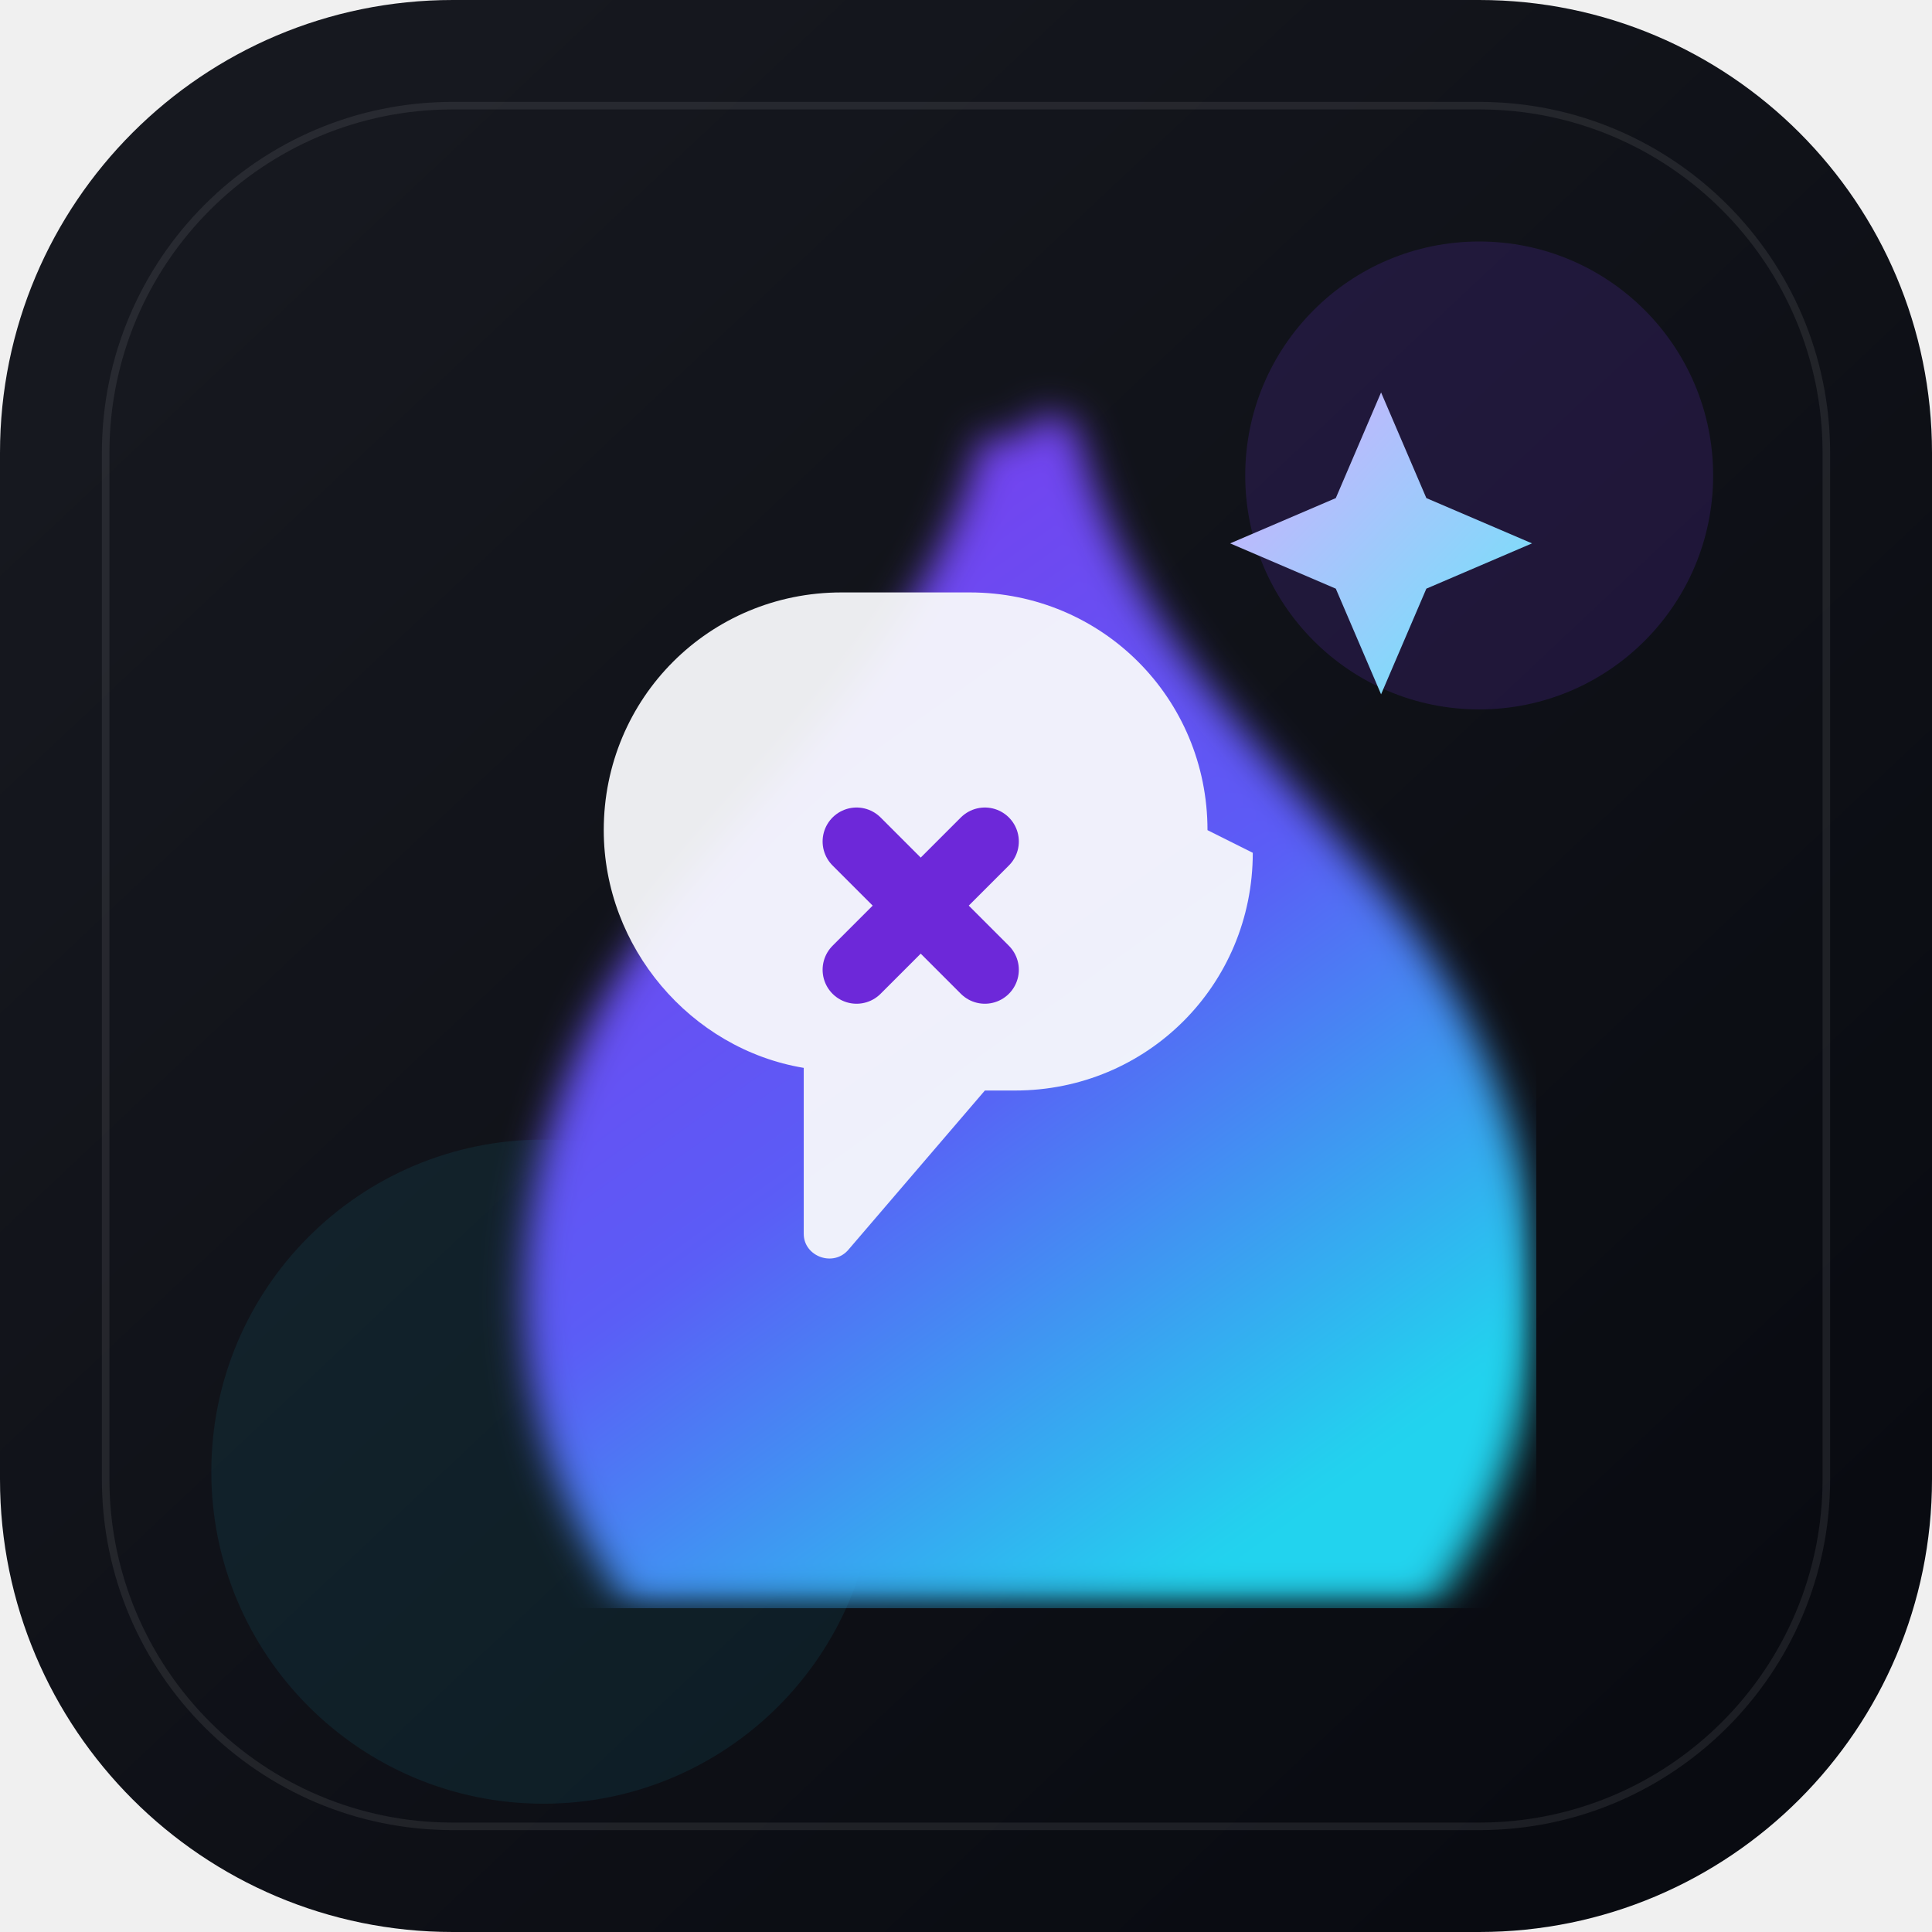
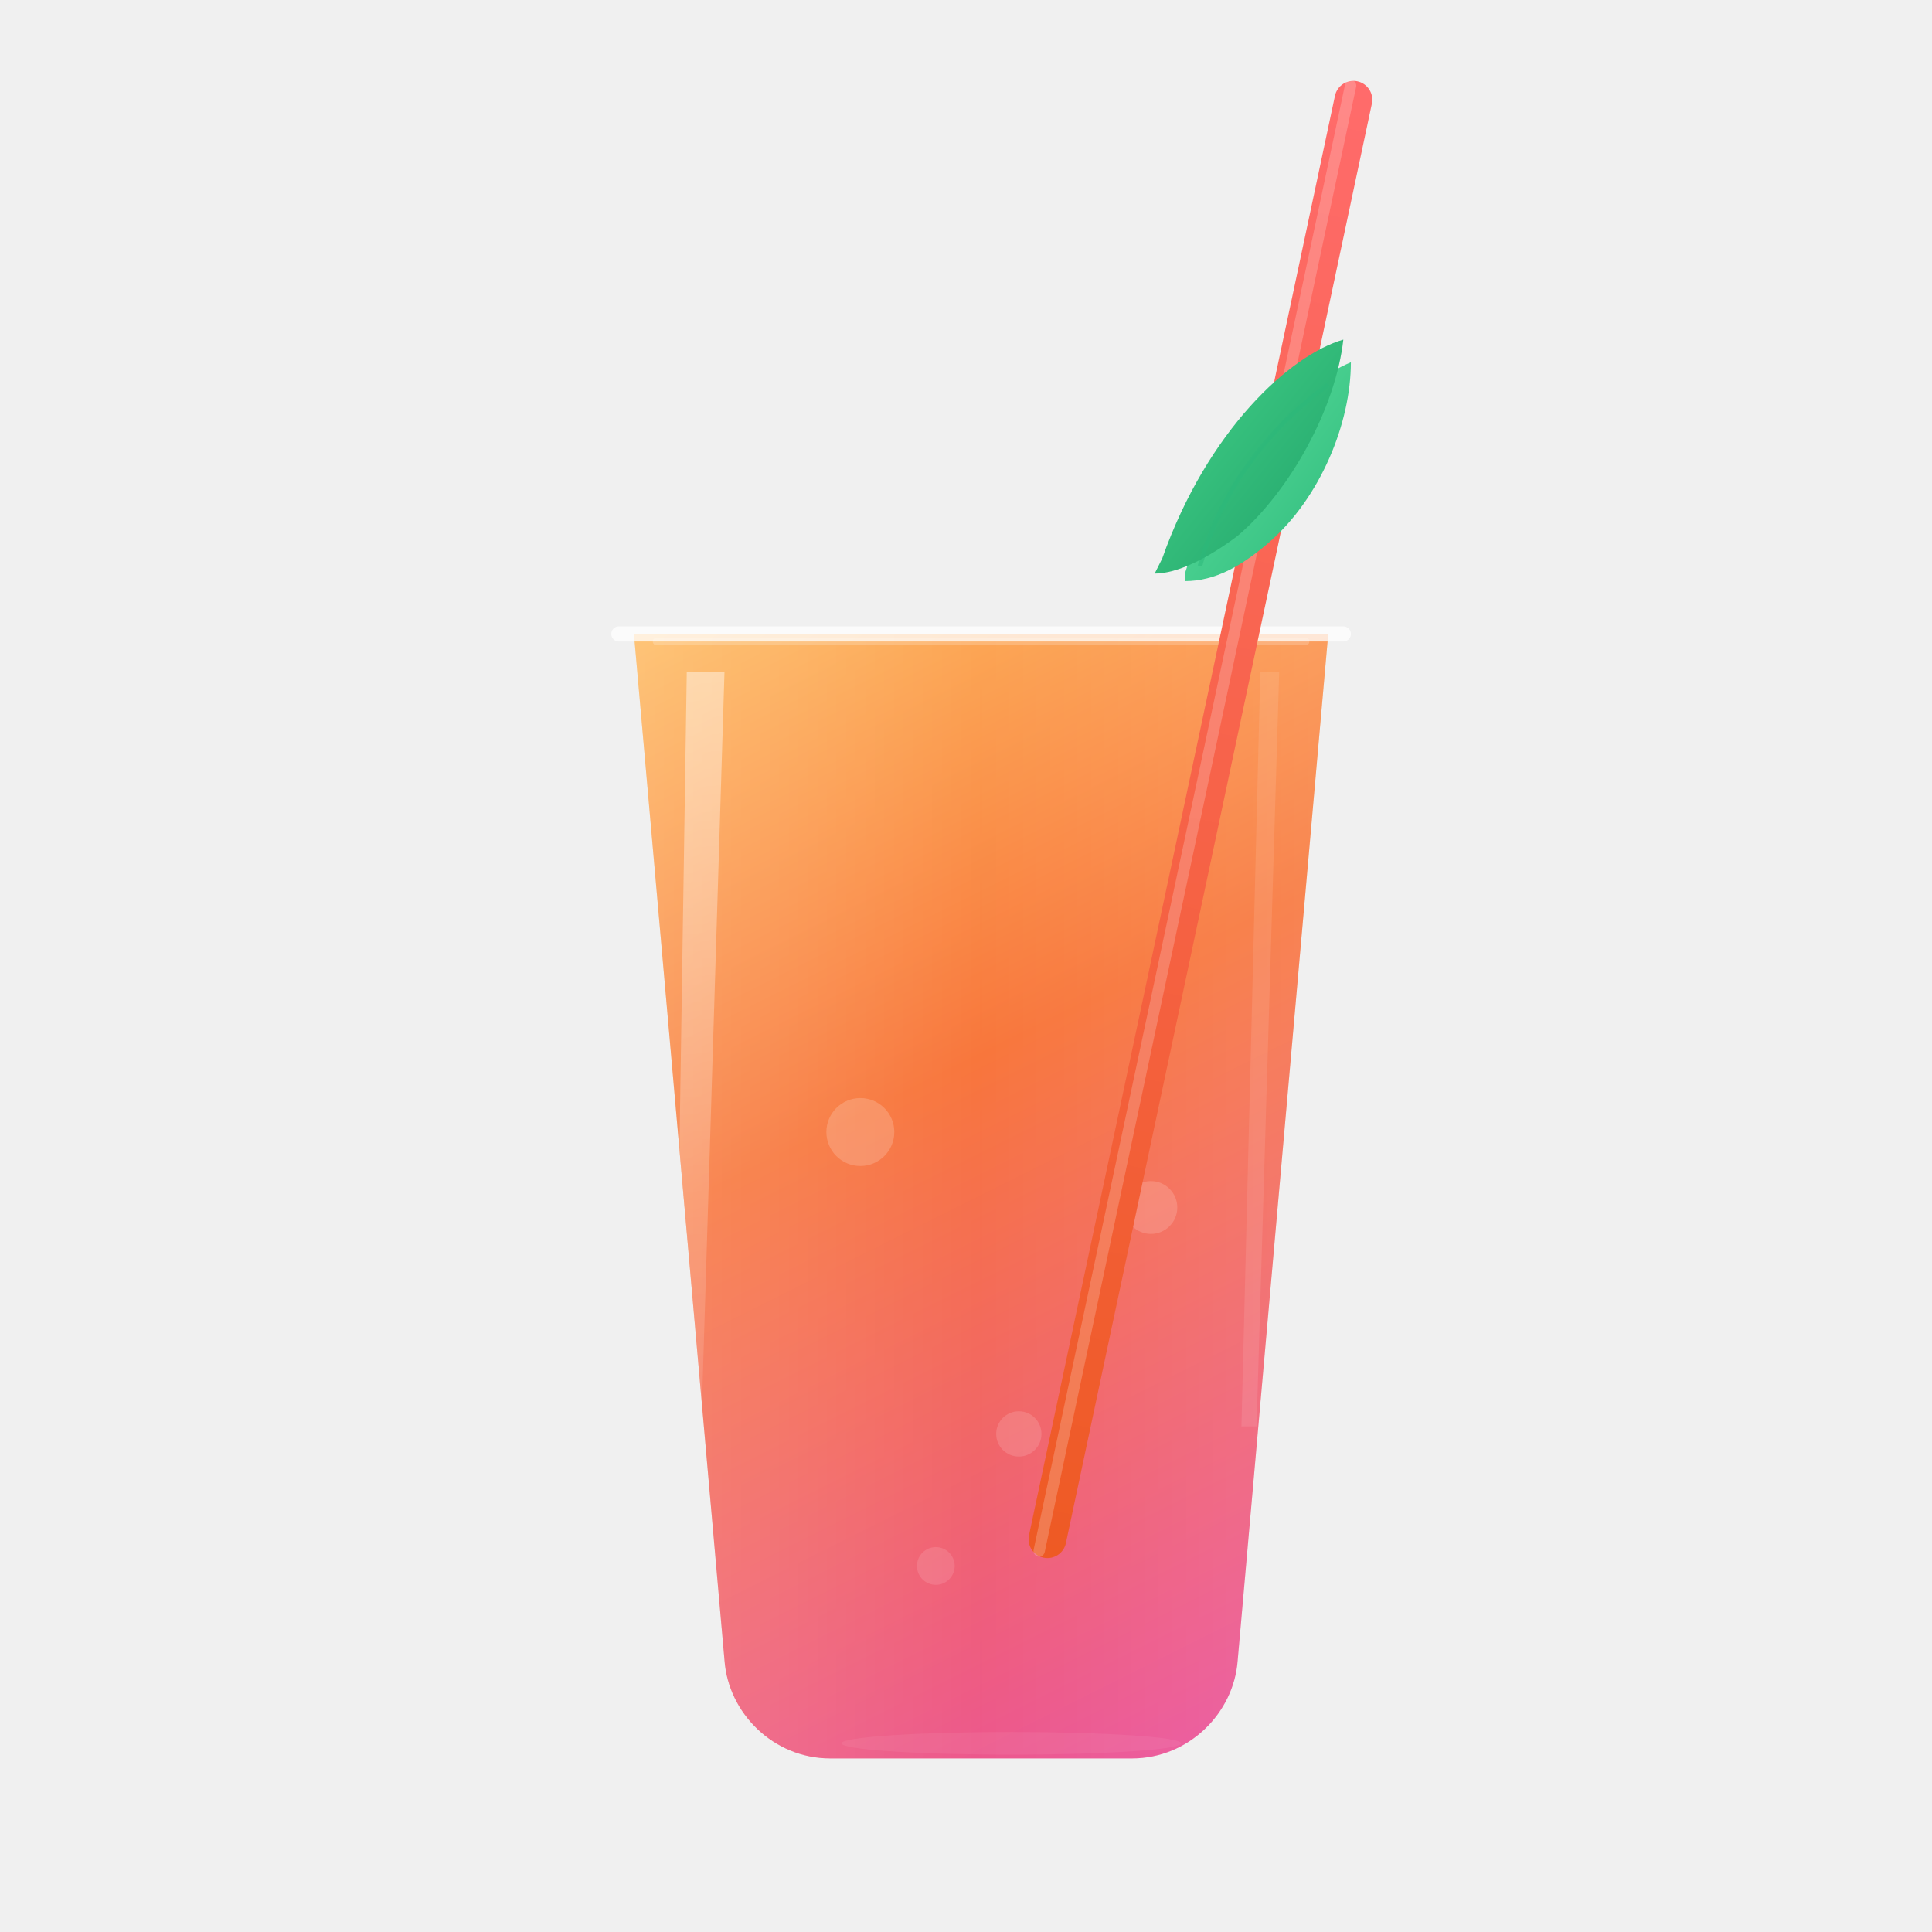
<svg xmlns="http://www.w3.org/2000/svg" viewBox="0 0 512 512" fill="none">
  <defs>
-     <linearGradient id="juice-bg" x1="72" y1="56" x2="448" y2="456" gradientUnits="userSpaceOnUse">
-       <stop stop-color="#16181F" />
-       <stop offset="1" stop-color="#090B11" />
+     <linearGradient id="juice" x1="180" y1="140" x2="340" y2="460" gradientUnits="userSpaceOnUse">
+       <stop stop-color="#FFBE56" />
+       <stop offset=".45" stop-color="#F76A2B" />
+       <stop offset="1" stop-color="#E84393" />
    </linearGradient>
-     <linearGradient id="juice-drop" x1="176" y1="120" x2="364" y2="384" gradientUnits="userSpaceOnUse">
-       <stop stop-color="#7C3AED" />
-       <stop offset=".55" stop-color="#5B5CF6" />
-       <stop offset="1" stop-color="#22D3EE" />
+     <linearGradient id="glass-edge" x1="150" y1="150" x2="370" y2="150" gradientUnits="userSpaceOnUse">
+       <stop stop-color="white" stop-opacity=".25" />
+       <stop offset=".5" stop-color="white" stop-opacity=".08" />
+       <stop offset="1" stop-color="white" stop-opacity=".2" />
    </linearGradient>
-     <linearGradient id="juice-spark" x1="330" y1="126" x2="400" y2="192" gradientUnits="userSpaceOnUse">
-       <stop stop-color="#C4B5FD" />
-       <stop offset="1" stop-color="#67E8F9" />
+     <linearGradient id="highlight" x1="175" y1="170" x2="195" y2="430" gradientUnits="userSpaceOnUse">
+       <stop stop-color="white" stop-opacity=".45" />
+       <stop offset="1" stop-color="white" stop-opacity="0" />
    </linearGradient>
-     <filter id="juice-glow" x="123" y="85" width="284" height="341" color-interpolation-filters="sRGB" filterUnits="userSpaceOnUse">
-       <feFlood flood-opacity="0" result="BackgroundImageFix" />
-       <feGaussianBlur in="BackgroundImageFix" stdDeviation="18" />
-       <feComposite in2="SourceAlpha" operator="in" result="effect1_backgroundBlur_1_1" />
-       <feBlend in="SourceGraphic" in2="effect1_backgroundBlur_1_1" result="shape" />
-       <feGaussianBlur result="effect2_foregroundBlur_1_1" stdDeviation="5" />
-     </filter>
+     <linearGradient id="straw-g" x1="0" y1="0" x2="0" y2="1">
+       <stop stop-color="#FF6B6B" />
+       <stop offset="1" stop-color="#EE5A24" />
+     </linearGradient>
+     <linearGradient id="mint1" x1="0" y1="0" x2="1" y2="1">
+       <stop stop-color="#5EE2A0" />
+       <stop offset="1" stop-color="#2DB87A" />
+     </linearGradient>
+     <linearGradient id="mint2" x1="0" y1="0" x2="1" y2="1">
+       <stop stop-color="#45D48A" />
+       <stop offset="1" stop-color="#1FA068" />
+     </linearGradient>
+     <clipPath id="glass-clip">
+       <path d="M168 168h184l-24 272c-1 14-13 26-28 26h-80c-15 0-27-12-28-26L168 168Z" />
+     </clipPath>
  </defs>
-   <rect width="512" height="512" rx="120" fill="url(#juice-bg)" />
-   <rect x="28" y="28" width="456" height="456" rx="92" stroke="rgba(255,255,255,.08)" stroke-width="2" />
-   <circle cx="392" cy="126" r="62" fill="#7C3AED" fill-opacity=".16" />
-   <circle cx="144" cy="390" r="88" fill="#22D3EE" fill-opacity=".08" />
-   <g filter="url(#juice-glow)">
-     <path d="M260 116c-12 48-44 77-77 116-27 31-44 70-44 112 0 74 60 134 134 134s134-60 134-134c0-42-17-81-44-112-33-39-65-68-77-116-2-8-13-8-15 0Z" fill="url(#juice-drop)" />
+   <path d="M168 168h184l-24 272c-1 14-13 26-28 26h-80c-15 0-27-12-28-26L168 168Z" fill="url(#juice)" />
+   <path d="M168 168h184l-24 272c-1 14-13 26-28 26h-80c-15 0-27-12-28-26L168 168Z" fill="url(#glass-edge)" />
+   <path d="M182 178h10l-8 260h-6z" fill="url(#highlight)" clip-path="url(#glass-clip)" />
+   <path d="M334 178h5l-6 200h-4z" fill="white" fill-opacity=".1" clip-path="url(#glass-clip)" />
+   <circle cx="228" cy="300" r="9" fill="white" fill-opacity=".18" clip-path="url(#glass-clip)" />
+   <circle cx="270" cy="380" r="6" fill="white" fill-opacity=".14" clip-path="url(#glass-clip)" />
+   <circle cx="305" cy="320" r="7" fill="white" fill-opacity=".16" clip-path="url(#glass-clip)" />
+   <circle cx="248" cy="415" r="5" fill="white" fill-opacity=".12" clip-path="url(#glass-clip)" />
+   <path d="M164 168h192" stroke="white" stroke-opacity=".75" stroke-width="4" stroke-linecap="round" />
+   <path d="M174 170h172" stroke="white" stroke-opacity=".2" stroke-width="2" stroke-linecap="round" />
+   <g transform="rotate(12 308 260)">
+     <rect x="304" y="16" width="10" height="400" rx="5" fill="url(#straw-g)" />
+     <rect x="306" y="16" width="3" height="400" rx="1.5" fill="white" fill-opacity=".2" />
  </g>
-   <path d="M320 220c0-35-28-63-63-63h-34c-35 0-63 28-63 63 0 31 23 58 53 63v44c0 6 8 9 12 4l36-42h8c35 0 63-28 63-63Z" fill="#F8FAFC" fill-opacity=".94" />
-   <path d="m227 223 34 34m0-34-34 34" stroke="#6D28D9" stroke-linecap="round" stroke-width="18" />
-   <path d="m366 104 12 28 28 12-28 12-12 28-12-28-28-12 28-12 12-28Z" fill="url(#juice-spark)" />
+   <path d="M314 152c10-32 30-50 44-56 0 16-8 36-22 48-7 6-14 10-22 10l0-2Z" fill="url(#mint1)" />
+   <path d="M308 148c12-34 34-54 48-58-2 18-14 40-28 52-8 6-16 10-22 10l2-4Z" fill="url(#mint2)" />
+   <path d="M318 150c6-22 20-38 34-48" stroke="#2DB87A" stroke-width="1.2" stroke-opacity=".5" fill="none" />
+   <ellipse cx="268" cy="462" rx="45" ry="3" fill="white" fill-opacity=".06" />
</svg>
